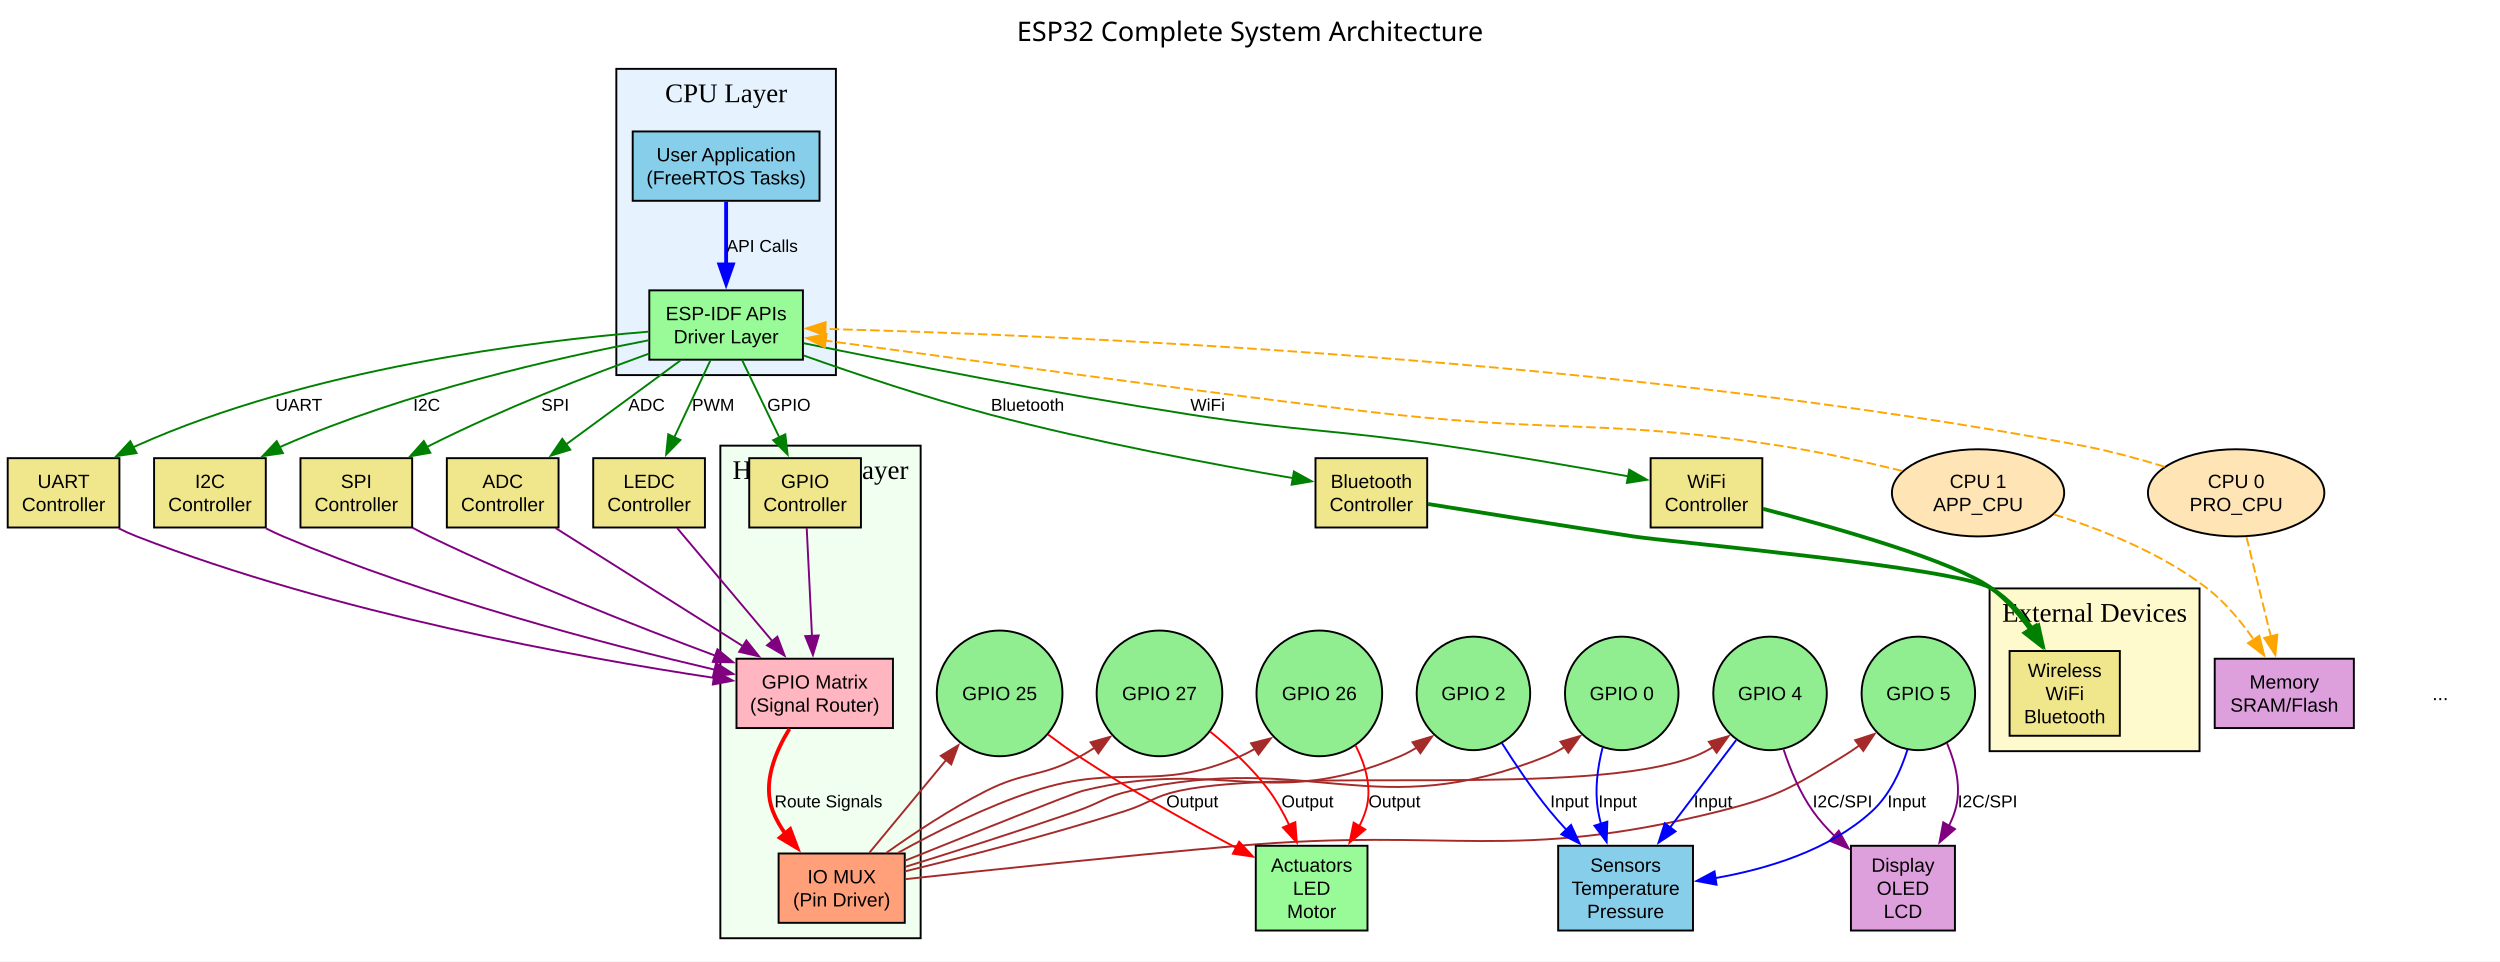
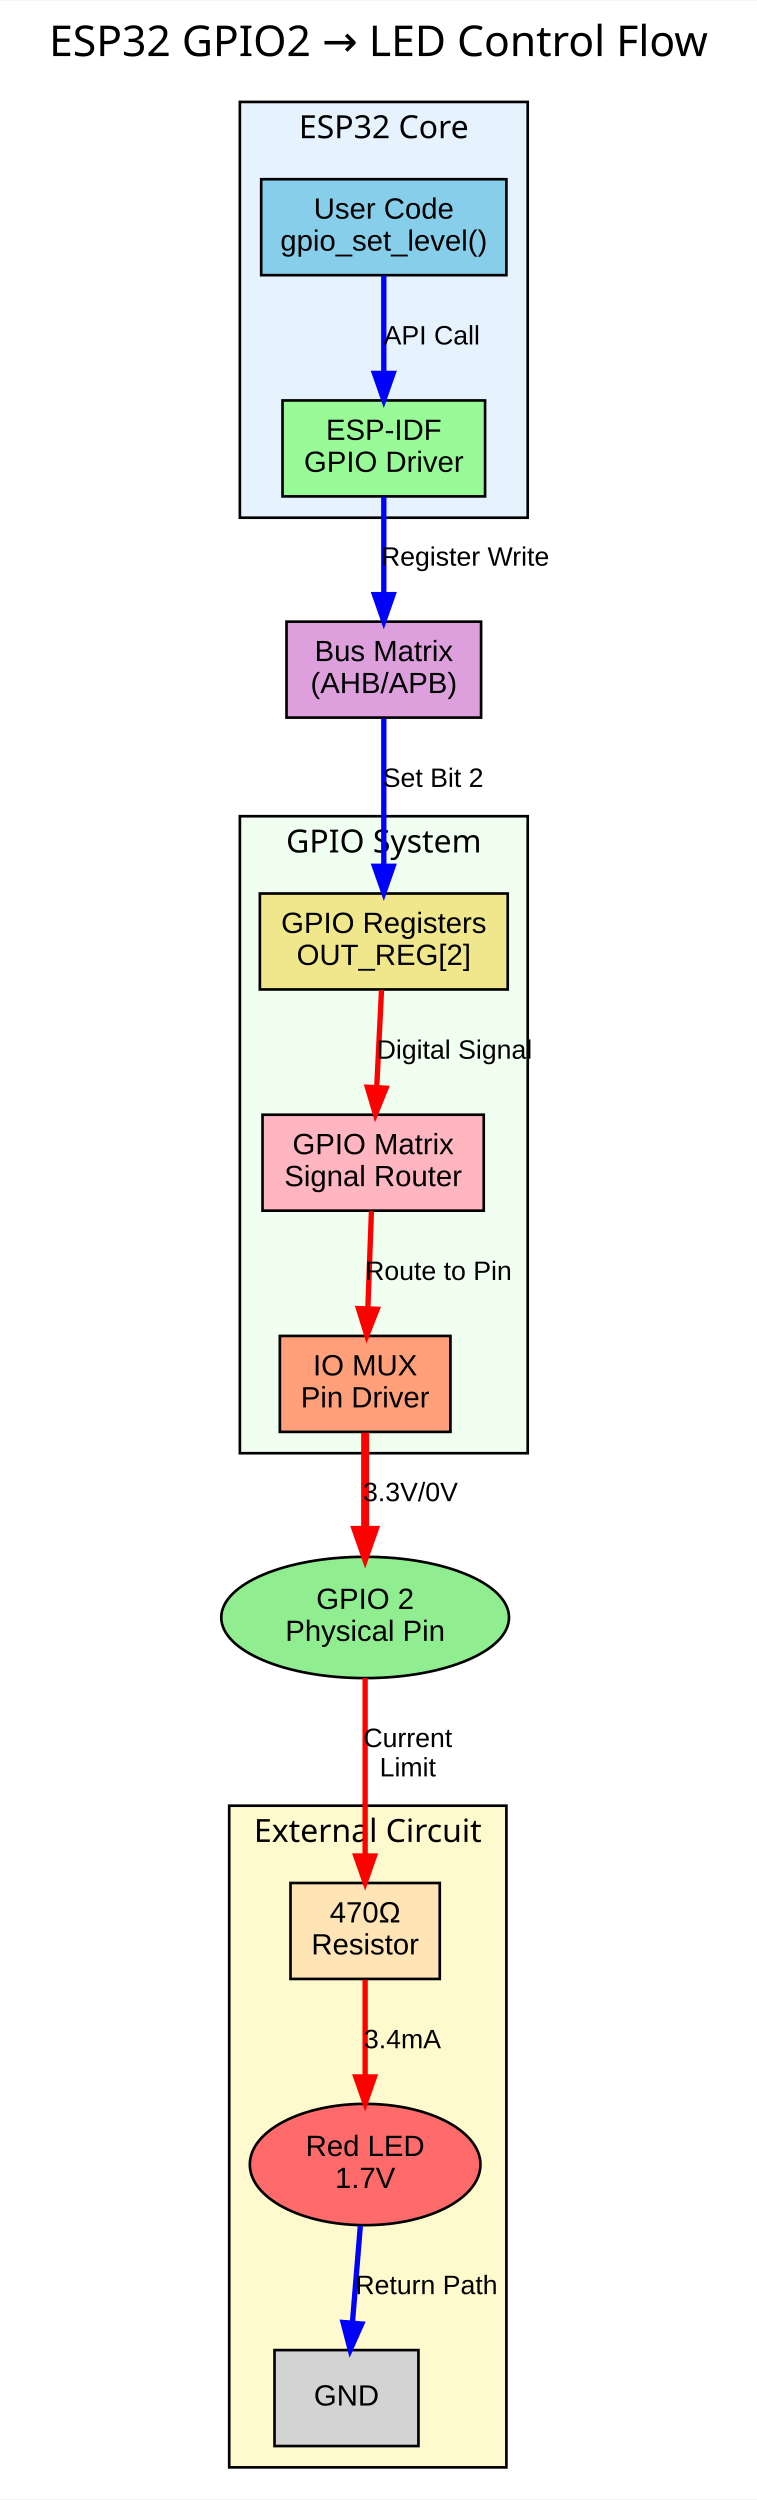
- <svg xmlns="http://www.w3.org/2000/svg" width="1298pt" height="499pt" viewBox="0.00 0.00 1298.00 499.00">
-   <g id="graph0" class="graph" transform="scale(1 1) rotate(0) translate(4 495.13)">
-     <polygon fill="white" stroke="none" points="-4,4 -4,-495.13 1294,-495.13 1294,4 -4,4" />
-     <text xml:space="preserve" text-anchor="middle" x="645" y="-473.83" font-family="Arial Bold" font-size="14.00">ESP32 Complete System Architecture</text>
+ <svg xmlns="http://www.w3.org/2000/svg" width="284pt" height="938pt" viewBox="0.00 0.00 284.00 937.51">
+   <g id="graph0" class="graph" transform="scale(1 1) rotate(0) translate(4 933.51)">
+     <polygon fill="white" stroke="none" points="-4,4 -4,-933.51 280,-933.51 280,4 -4,4" />
+     <text text-anchor="middle" x="138" y="-912.71" font-family="Arial Bold" font-size="16.00">ESP32 GPIO2 → LED Control Flow</text>
    <g id="clust1" class="cluster">
-       <polygon fill="#e6f3ff" stroke="black" points="316,-300.38 316,-459.38 430,-459.38 430,-300.38 316,-300.38" />
-       <text xml:space="preserve" text-anchor="middle" x="373" y="-442.08" font-family="Times New Roman,serif" font-size="14.00">CPU Layer</text>
+       <polygon fill="#e6f3ff" stroke="black" points="86,-739.51 86,-895.51 194,-895.51 194,-739.51 86,-739.51" />
+       <text text-anchor="middle" x="140" y="-881.91" font-family="Arial Bold" font-size="12.00">ESP32 Core</text>
    </g>
    <g id="clust2" class="cluster">
-       <polygon fill="#f0fff0" stroke="black" points="370,-8 370,-263.75 474,-263.75 474,-8 370,-8" />
-       <text xml:space="preserve" text-anchor="middle" x="422" y="-246.45" font-family="Times New Roman,serif" font-size="14.00">Hardware Layer</text>
+       <polygon fill="#f0fff0" stroke="black" points="86,-388.51 86,-627.51 194,-627.51 194,-388.51 86,-388.51" />
+       <text text-anchor="middle" x="140" y="-613.91" font-family="Arial Bold" font-size="12.00">GPIO System</text>
    </g>
-     <g id="clust4" class="cluster">
-       <polygon fill="#fffacd" stroke="black" points="1029,-105.12 1029,-189.62 1138,-189.62 1138,-105.12 1029,-105.12" />
-       <text xml:space="preserve" text-anchor="middle" x="1083.5" y="-172.32" font-family="Times New Roman,serif" font-size="14.00">External Devices</text>
+     <g id="clust3" class="cluster">
+       <polygon fill="#fffacd" stroke="black" points="82,-8 82,-256.255 186,-256.255 186,-8 82,-8" />
+       <text text-anchor="middle" x="134" y="-242.655" font-family="Arial Bold" font-size="12.00">External Circuit</text>
    </g>
    <g id="node1" class="node">
-       <polygon fill="#87ceeb" stroke="black" points="421.5,-426.88 324.5,-426.88 324.5,-390.88 421.5,-390.88 421.5,-426.88" />
-       <text xml:space="preserve" text-anchor="middle" x="373" y="-411.38" font-family="Arial" font-size="10.00">User Application</text>
-       <text xml:space="preserve" text-anchor="middle" x="373" y="-399.38" font-family="Arial" font-size="10.00">(FreeRTOS Tasks)</text>
+       <polygon fill="#87ceeb" stroke="black" points="186,-866.51 94,-866.51 94,-830.51 186,-830.51 186,-866.51" />
+       <text text-anchor="middle" x="140" y="-851.71" font-family="Arial" font-size="11.00">User Code</text>
+       <text text-anchor="middle" x="140" y="-839.71" font-family="Arial" font-size="11.00">gpio_set_level()</text>
    </g>
    <g id="node2" class="node">
-       <polygon fill="#98fb98" stroke="black" points="412.88,-344.38 333.12,-344.38 333.12,-308.38 412.88,-308.38 412.88,-344.38" />
-       <text xml:space="preserve" text-anchor="middle" x="373" y="-328.88" font-family="Arial" font-size="10.00">ESP-IDF APIs</text>
-       <text xml:space="preserve" text-anchor="middle" x="373" y="-316.88" font-family="Arial" font-size="10.00">Driver Layer</text>
+       <polygon fill="#98fb98" stroke="black" points="178,-783.51 102,-783.51 102,-747.51 178,-747.51 178,-783.51" />
+       <text text-anchor="middle" x="140" y="-768.71" font-family="Arial" font-size="11.00">ESP-IDF</text>
+       <text text-anchor="middle" x="140" y="-756.71" font-family="Arial" font-size="11.00">GPIO Driver</text>
    </g>
    <g id="edge1" class="edge">
-       <path fill="none" stroke="blue" stroke-width="2" d="M373,-390.41C373,-380.81 373,-368.63 373,-357.55" />
-       <polygon fill="blue" stroke="blue" stroke-width="2" points="376.5,-357.84 373,-347.84 369.5,-357.84 376.5,-357.84" />
-       <text xml:space="preserve" text-anchor="middle" x="391.75" y="-364.33" font-family="Arial" font-size="9.00">API Calls</text>
+       <path fill="none" stroke="blue" stroke-width="2" d="M140,-830.332C140,-819.7 140,-805.816 140,-793.713" />
+       <polygon fill="blue" stroke="blue" stroke-width="2" points="143.5,-793.663 140,-783.663 136.5,-793.663 143.5,-793.663" />
+       <text text-anchor="middle" x="158" y="-804.51" font-family="Arial" font-size="10.00">API Call</text>
+     </g>
+     <g id="node3" class="node">
+       <polygon fill="#dda0dd" stroke="black" points="176.5,-700.51 103.5,-700.51 103.5,-664.51 176.5,-664.51 176.5,-700.51" />
+       <text text-anchor="middle" x="140" y="-685.71" font-family="Arial" font-size="11.00">Bus Matrix</text>
+       <text text-anchor="middle" x="140" y="-673.71" font-family="Arial" font-size="11.00">(AHB/APB)</text>
+     </g>
+     <g id="edge2" class="edge">
+       <path fill="none" stroke="blue" stroke-width="2" d="M140,-747.332C140,-736.7 140,-722.816 140,-710.713" />
+       <polygon fill="blue" stroke="blue" stroke-width="2" points="143.5,-710.663 140,-700.663 136.5,-710.663 143.5,-710.663" />
+       <text text-anchor="middle" x="170.5" y="-721.51" font-family="Arial" font-size="10.00">Register Write</text>
+     </g>
+     <g id="node4" class="node">
+       <polygon fill="#f0e68c" stroke="black" points="186.5,-598.51 93.5,-598.51 93.5,-562.51 186.5,-562.51 186.5,-598.51" />
+       <text text-anchor="middle" x="140" y="-583.71" font-family="Arial" font-size="11.00">GPIO Registers</text>
+       <text text-anchor="middle" x="140" y="-571.71" font-family="Arial" font-size="11.00">OUT_REG[2]</text>
+     </g>
+     <g id="edge3" class="edge">
+       <path fill="none" stroke="blue" stroke-width="2" d="M140,-664.091C140,-648.891 140,-626.577 140,-608.974" />
+       <polygon fill="blue" stroke="blue" stroke-width="2" points="143.5,-608.729 140,-598.729 136.5,-608.729 143.5,-608.729" />
+       <text text-anchor="middle" x="158.5" y="-638.51" font-family="Arial" font-size="10.00">Set Bit 2</text>
+     </g>
+     <g id="node5" class="node">
+       <polygon fill="#ffb6c1" stroke="black" points="177.5,-515.51 94.5,-515.51 94.5,-479.51 177.5,-479.51 177.5,-515.51" />
+       <text text-anchor="middle" x="136" y="-500.71" font-family="Arial" font-size="11.00">GPIO Matrix</text>
+       <text text-anchor="middle" x="136" y="-488.71" font-family="Arial" font-size="11.00">Signal Router</text>
+     </g>
+     <g id="edge4" class="edge">
+       <path fill="none" stroke="red" stroke-width="2" d="M139.152,-562.332C138.627,-551.7 137.941,-537.816 137.343,-525.713" />
+       <polygon fill="red" stroke="red" stroke-width="2" points="140.836,-525.478 136.847,-515.663 133.845,-525.823 140.836,-525.478" />
+       <text text-anchor="middle" x="166.5" y="-536.51" font-family="Arial" font-size="10.00">Digital Signal</text>
    </g>
    <g id="node6" class="node">
-       <polygon fill="#f0e68c" stroke="black" points="443,-257.25 385,-257.25 385,-221.25 443,-221.25 443,-257.25" />
-       <text xml:space="preserve" text-anchor="middle" x="414" y="-241.75" font-family="Arial" font-size="10.00">GPIO</text>
-       <text xml:space="preserve" text-anchor="middle" x="414" y="-229.75" font-family="Arial" font-size="10.00">Controller</text>
+       <polygon fill="#ffa07a" stroke="black" points="165,-432.51 101,-432.51 101,-396.51 165,-396.51 165,-432.51" />
+       <text text-anchor="middle" x="133" y="-417.71" font-family="Arial" font-size="11.00">IO MUX</text>
+       <text text-anchor="middle" x="133" y="-405.71" font-family="Arial" font-size="11.00">Pin Driver</text>
    </g>
-     <g id="edge2" class="edge">
-       <path fill="none" stroke="green" d="M381.3,-308.15C386.87,-296.57 394.34,-281.06 400.74,-267.79" />
-       <polygon fill="green" stroke="green" points="403.73,-269.64 404.92,-259.11 397.43,-266.6 403.73,-269.64" />
-       <text xml:space="preserve" text-anchor="middle" x="405.6" y="-281.83" font-family="Arial" font-size="9.00">GPIO</text>
+     <g id="edge5" class="edge">
+       <path fill="none" stroke="red" stroke-width="2" d="M135.364,-479.332C134.97,-468.7 134.456,-454.816 134.008,-442.713" />
+       <polygon fill="red" stroke="red" stroke-width="2" points="137.503,-442.526 133.635,-432.663 130.508,-442.786 137.503,-442.526" />
+       <text text-anchor="middle" x="160.5" y="-453.51" font-family="Arial" font-size="10.00">Route to Pin</text>
    </g>
    <g id="node7" class="node">
-       <polygon fill="#f0e68c" stroke="black" points="58,-257.25 0,-257.25 0,-221.25 58,-221.25 58,-257.25" />
-       <text xml:space="preserve" text-anchor="middle" x="29" y="-241.75" font-family="Arial" font-size="10.00">UART</text>
-       <text xml:space="preserve" text-anchor="middle" x="29" y="-229.75" font-family="Arial" font-size="10.00">Controller</text>
+       <ellipse fill="#90ee90" stroke="black" cx="133" cy="-326.882" rx="53.981" ry="22.756" />
+       <text text-anchor="middle" x="133" y="-330.082" font-family="Arial" font-size="11.00">GPIO 2</text>
+       <text text-anchor="middle" x="133" y="-318.082" font-family="Arial" font-size="11.00">Physical Pin</text>
    </g>
-     <g id="edge3" class="edge">
-       <path fill="none" stroke="green" d="M332.65,-322.92C272.43,-318.03 156.53,-303.81 67,-263.75 66.38,-263.47 65.76,-263.19 65.14,-262.89" />
-       <polygon fill="green" stroke="green" points="66.9,-259.87 56.42,-258.32 63.65,-266.07 66.9,-259.87" />
-       <text xml:space="preserve" text-anchor="middle" x="151.15" y="-281.83" font-family="Arial" font-size="9.00">UART</text>
+     <g id="edge6" class="edge">
+       <path fill="none" stroke="red" stroke-width="3" d="M133,-396.182C133,-385.825 133,-372.341 133,-360.092" />
+       <polygon fill="red" stroke="red" stroke-width="3" points="136.5,-359.756 133,-349.756 129.5,-359.756 136.5,-359.756" />
+       <text text-anchor="middle" x="150" y="-370.51" font-family="Arial" font-size="10.00">3.3V/0V</text>
    </g>
    <g id="node8" class="node">
-       <polygon fill="#f0e68c" stroke="black" points="134,-257.25 76,-257.25 76,-221.25 134,-221.25 134,-257.25" />
-       <text xml:space="preserve" text-anchor="middle" x="105" y="-241.75" font-family="Arial" font-size="10.00">I2C</text>
-       <text xml:space="preserve" text-anchor="middle" x="105" y="-229.75" font-family="Arial" font-size="10.00">Controller</text>
+       <polygon fill="#ffe4b5" stroke="black" points="161,-227.255 105,-227.255 105,-191.255 161,-191.255 161,-227.255" />
+       <text text-anchor="middle" x="133" y="-212.455" font-family="Arial" font-size="11.00">470Ω</text>
+       <text text-anchor="middle" x="133" y="-200.455" font-family="Arial" font-size="11.00">Resistor</text>
    </g>
-     <g id="edge4" class="edge">
-       <path fill="none" stroke="green" d="M332.69,-318.44C285.77,-309.49 206.59,-291.68 143,-263.75 142.38,-263.48 141.76,-263.2 141.13,-262.91" />
-       <polygon fill="green" stroke="green" points="142.89,-259.87 132.4,-258.37 139.66,-266.09 142.89,-259.87" />
-       <text xml:space="preserve" text-anchor="middle" x="217.53" y="-281.83" font-family="Arial" font-size="9.00">I2C</text>
+     <g id="edge7" class="edge">
+       <path fill="none" stroke="red" stroke-width="2" d="M133,-304.134C133,-285.28 133,-257.906 133,-237.577" />
+       <polygon fill="red" stroke="red" stroke-width="2" points="136.5,-237.39 133,-227.39 129.5,-237.39 136.5,-237.39" />
+       <text text-anchor="middle" x="149" y="-278.255" font-family="Arial" font-size="10.00">Current</text>
+       <text text-anchor="middle" x="149" y="-267.255" font-family="Arial" font-size="10.00">Limit</text>
    </g>
    <g id="node9" class="node">
-       <polygon fill="#f0e68c" stroke="black" points="210,-257.25 152,-257.25 152,-221.25 210,-221.25 210,-257.25" />
-       <text xml:space="preserve" text-anchor="middle" x="181" y="-241.75" font-family="Arial" font-size="10.00">SPI</text>
-       <text xml:space="preserve" text-anchor="middle" x="181" y="-229.75" font-family="Arial" font-size="10.00">Controller</text>
+       <ellipse fill="#ff6b6b" stroke="black" cx="133" cy="-121.627" rx="43.267" ry="22.756" />
+       <text text-anchor="middle" x="133" y="-124.827" font-family="Arial" font-size="11.00">Red LED</text>
+       <text text-anchor="middle" x="133" y="-112.827" font-family="Arial" font-size="11.00">1.7V</text>
    </g>
-     <g id="edge5" class="edge">
-       <path fill="none" stroke="green" d="M332.93,-311.51C301.35,-300.07 256.54,-282.69 219,-263.75 218.53,-263.51 218.06,-263.27 217.59,-263.03" />
-       <polygon fill="green" stroke="green" points="219.42,-260.04 208.98,-258.26 216.03,-266.17 219.42,-260.04" />
-       <text xml:space="preserve" text-anchor="middle" x="284.25" y="-281.83" font-family="Arial" font-size="9.00">SPI</text>
+     <g id="edge8" class="edge">
+       <path fill="none" stroke="red" stroke-width="2" d="M133,-190.927C133,-180.571 133,-167.086 133,-154.838" />
+       <polygon fill="red" stroke="red" stroke-width="2" points="136.5,-154.501 133,-144.501 129.5,-154.502 136.5,-154.501" />
+       <text text-anchor="middle" x="147" y="-165.255" font-family="Arial" font-size="10.00">3.4mA</text>
    </g>
    <g id="node10" class="node">
-       <polygon fill="#f0e68c" stroke="black" points="286,-257.25 228,-257.25 228,-221.25 286,-221.25 286,-257.25" />
-       <text xml:space="preserve" text-anchor="middle" x="257" y="-241.75" font-family="Arial" font-size="10.00">ADC</text>
-       <text xml:space="preserve" text-anchor="middle" x="257" y="-229.75" font-family="Arial" font-size="10.00">Controller</text>
-     </g>
-     <g id="edge6" class="edge">
-       <path fill="none" stroke="green" d="M349.25,-307.95C332.12,-295.38 308.79,-278.26 289.88,-264.38" />
-       <polygon fill="green" stroke="green" points="292.08,-261.65 281.94,-258.55 287.93,-267.29 292.08,-261.65" />
-       <text xml:space="preserve" text-anchor="middle" x="331.7" y="-281.83" font-family="Arial" font-size="9.00">ADC</text>
-     </g>
-     <g id="node11" class="node">
-       <polygon fill="#f0e68c" stroke="black" points="362,-257.25 304,-257.25 304,-221.25 362,-221.25 362,-257.25" />
-       <text xml:space="preserve" text-anchor="middle" x="333" y="-241.75" font-family="Arial" font-size="10.00">LEDC</text>
-       <text xml:space="preserve" text-anchor="middle" x="333" y="-229.75" font-family="Arial" font-size="10.00">Controller</text>
-     </g>
-     <g id="edge7" class="edge">
-       <path fill="none" stroke="green" d="M364.91,-308.15C359.47,-296.57 352.18,-281.06 345.94,-267.79" />
-       <polygon fill="green" stroke="green" points="349.28,-266.68 341.86,-259.11 342.95,-269.65 349.28,-266.68" />
-       <text xml:space="preserve" text-anchor="middle" x="366.27" y="-281.83" font-family="Arial" font-size="9.00">PWM</text>
-     </g>
-     <g id="node12" class="node">
-       <polygon fill="#f0e68c" stroke="black" points="911,-257.25 853,-257.25 853,-221.25 911,-221.25 911,-257.25" />
-       <text xml:space="preserve" text-anchor="middle" x="882" y="-241.75" font-family="Arial" font-size="10.00">WiFi</text>
-       <text xml:space="preserve" text-anchor="middle" x="882" y="-229.75" font-family="Arial" font-size="10.00">Controller</text>
-     </g>
-     <g id="edge8" class="edge">
-       <path fill="none" stroke="green" d="M413.37,-316.92C461.13,-307.12 543.1,-290.89 614,-279.88 672.4,-270.81 687.53,-272.37 746,-263.75 778.25,-259 814.64,-252.66 841.66,-247.76" />
-       <polygon fill="green" stroke="green" points="841.92,-251.27 851.13,-246.03 840.66,-244.38 841.92,-251.27" />
-       <text xml:space="preserve" text-anchor="middle" x="623" y="-281.83" font-family="Arial" font-size="9.00">WiFi</text>
-     </g>
-     <g id="node13" class="node">
-       <polygon fill="#f0e68c" stroke="black" points="737,-257.25 679,-257.25 679,-221.25 737,-221.25 737,-257.25" />
-       <text xml:space="preserve" text-anchor="middle" x="708" y="-241.75" font-family="Arial" font-size="10.00">Bluetooth</text>
-       <text xml:space="preserve" text-anchor="middle" x="708" y="-229.75" font-family="Arial" font-size="10.00">Controller</text>
+       <polygon fill="#d3d3d3" stroke="black" points="153,-52 99,-52 99,-16 153,-16 153,-52" />
+       <text text-anchor="middle" x="126" y="-31.2" font-family="Arial" font-size="11.00">GND</text>
    </g>
    <g id="edge9" class="edge">
-       <path fill="none" stroke="green" d="M413.37,-310.51C440.45,-300.91 477.05,-288.61 510,-279.88 563.82,-265.61 627.07,-253.8 667.33,-246.88" />
-       <polygon fill="green" stroke="green" points="667.79,-250.35 677.06,-245.23 666.62,-243.45 667.79,-250.35" />
-       <text xml:space="preserve" text-anchor="middle" x="529.5" y="-281.83" font-family="Arial" font-size="9.00">Bluetooth</text>
-     </g>
-     <g id="node3" class="node">
-       <ellipse fill="#ffe4b5" stroke="black" cx="1157" cy="-239.25" rx="45.79" ry="22.63" />
-       <text xml:space="preserve" text-anchor="middle" x="1157" y="-241.75" font-family="Arial" font-size="10.00">CPU 0</text>
-       <text xml:space="preserve" text-anchor="middle" x="1157" y="-229.75" font-family="Arial" font-size="10.00">PRO_CPU</text>
-     </g>
-     <g id="edge10" class="edge">
-       <path fill="none" stroke="orange" stroke-dasharray="5,2" d="M1119.93,-252.8C1106.54,-256.89 1091.22,-261.07 1077,-263.75 835.72,-309.28 541.45,-321.29 424.49,-324.36" />
-       <polygon fill="orange" stroke="orange" points="424.5,-320.86 414.59,-324.61 424.67,-327.85 424.5,-320.86" />
-     </g>
-     <g id="node5" class="node">
-       <polygon fill="#dda0dd" stroke="black" points="1218.12,-153.12 1145.88,-153.12 1145.88,-117.12 1218.12,-117.12 1218.12,-153.12" />
-       <text xml:space="preserve" text-anchor="middle" x="1182" y="-137.62" font-family="Arial" font-size="10.00">Memory</text>
-       <text xml:space="preserve" text-anchor="middle" x="1182" y="-125.62" font-family="Arial" font-size="10.00">SRAM/Flash</text>
-     </g>
-     <g id="edge12" class="edge">
-       <path fill="none" stroke="orange" stroke-dasharray="5,2" d="M1162.36,-216.34C1166.06,-201.25 1171,-181.05 1175.01,-164.69" />
-       <polygon fill="orange" stroke="orange" points="1178.39,-165.61 1177.36,-155.06 1171.59,-163.94 1178.39,-165.61" />
-     </g>
-     <g id="node4" class="node">
-       <ellipse fill="#ffe4b5" stroke="black" cx="1023" cy="-239.25" rx="44.72" ry="22.63" />
-       <text xml:space="preserve" text-anchor="middle" x="1023" y="-241.75" font-family="Arial" font-size="10.00">CPU 1</text>
-       <text xml:space="preserve" text-anchor="middle" x="1023" y="-229.75" font-family="Arial" font-size="10.00">APP_CPU</text>
-     </g>
-     <g id="edge11" class="edge">
-       <path fill="none" stroke="orange" stroke-dasharray="5,2" d="M983.64,-250.63C964.55,-255.3 941.21,-260.49 920,-263.75 831.86,-277.29 808.68,-270.49 720,-279.88 663.94,-285.81 506.82,-307.05 424.61,-318.29" />
-       <polygon fill="orange" stroke="orange" points="424.22,-314.81 414.78,-319.63 425.17,-321.74 424.22,-314.81" />
-     </g>
-     <g id="edge13" class="edge">
-       <path fill="none" stroke="orange" stroke-dasharray="5,2" d="M1062.48,-228.02C1087.08,-220.29 1118.43,-207.85 1142,-189.62 1151.4,-182.36 1159.68,-172.34 1166.23,-162.94" />
-       <polygon fill="orange" stroke="orange" points="1169.03,-165.05 1171.58,-154.77 1163.17,-161.22 1169.03,-165.05" />
-     </g>
-     <g id="node14" class="node">
-       <polygon fill="#ffb6c1" stroke="black" points="459.62,-153.12 378.38,-153.12 378.38,-117.12 459.62,-117.12 459.62,-153.12" />
-       <text xml:space="preserve" text-anchor="middle" x="419" y="-137.62" font-family="Arial" font-size="10.00">GPIO Matrix</text>
-       <text xml:space="preserve" text-anchor="middle" x="419" y="-125.62" font-family="Arial" font-size="10.00">(Signal Router)</text>
-     </g>
-     <g id="edge14" class="edge">
-       <path fill="none" stroke="purple" d="M414.85,-220.93C415.6,-205.59 416.71,-182.92 417.59,-164.87" />
-       <polygon fill="purple" stroke="purple" points="421.08,-165.2 418.07,-155.04 414.09,-164.86 421.08,-165.2" />
-     </g>
-     <g id="edge15" class="edge">
-       <path fill="none" stroke="purple" d="M57.61,-220.81C60.72,-219.27 63.89,-217.83 67,-216.62 169.52,-176.73 296.88,-153.7 366.86,-143.16" />
-       <polygon fill="purple" stroke="purple" points="367.12,-146.66 376.51,-141.74 366.1,-139.74 367.12,-146.66" />
-     </g>
-     <g id="edge16" class="edge">
-       <path fill="none" stroke="purple" d="M134.11,-220.78C137.07,-219.28 140.06,-217.87 143,-216.62 218.46,-184.66 310.66,-160.59 367.08,-147.43" />
-       <polygon fill="purple" stroke="purple" points="367.78,-150.86 376.74,-145.2 366.21,-144.03 367.78,-150.86" />
-     </g>
-     <g id="edge17" class="edge">
-       <path fill="none" stroke="purple" d="M210.25,-221.09C213.18,-219.52 216.13,-218.01 219,-216.62 268.24,-192.83 326.42,-169.98 367.3,-154.74" />
-       <polygon fill="purple" stroke="purple" points="368.5,-158.02 376.66,-151.27 366.07,-151.46 368.5,-158.02" />
-     </g>
-     <g id="edge18" class="edge">
-       <path fill="none" stroke="purple" d="M284.48,-220.93C311.25,-204.05 352.12,-178.28 381.79,-159.58" />
-       <polygon fill="purple" stroke="purple" points="383.51,-162.63 390.1,-154.34 379.78,-156.71 383.51,-162.63" />
-     </g>
-     <g id="edge19" class="edge">
-       <path fill="none" stroke="purple" d="M347.59,-220.93C361.12,-204.86 381.44,-180.73 396.95,-162.31" />
-       <polygon fill="purple" stroke="purple" points="399.6,-164.59 403.36,-154.69 394.25,-160.08 399.6,-164.59" />
-     </g>
-     <g id="node27" class="node">
-       <polygon fill="#f0e68c" stroke="black" points="1096.62,-157.12 1039.38,-157.12 1039.38,-113.12 1096.62,-113.12 1096.62,-157.12" />
-       <text xml:space="preserve" text-anchor="middle" x="1068" y="-143.62" font-family="Arial" font-size="10.00">Wireless</text>
-       <text xml:space="preserve" text-anchor="middle" x="1068" y="-131.62" font-family="Arial" font-size="10.00">WiFi</text>
-       <text xml:space="preserve" text-anchor="middle" x="1068" y="-119.62" font-family="Arial" font-size="10.00">Bluetooth</text>
-     </g>
-     <g id="edge37" class="edge">
-       <path fill="none" stroke="green" stroke-width="2" d="M911.35,-230.94C948.79,-221.23 1010.95,-203.67 1030,-189.62 1038.17,-183.6 1045.26,-175.28 1051.03,-167" />
-       <polygon fill="green" stroke="green" stroke-width="2" points="1053.08,-170.29 1055.54,-159.99 1047.19,-166.5 1053.08,-170.29" />
-     </g>
-     <g id="edge38" class="edge">
-       <path fill="none" stroke="green" stroke-width="2" d="M737.43,-233.45C764.96,-228.99 807.25,-222.21 844,-216.62 864.65,-213.48 1012.18,-200.51 1030,-189.62 1038.97,-184.14 1046.41,-175.66 1052.26,-167.05" />
-       <polygon fill="green" stroke="green" stroke-width="2" points="1054.33,-170.36 1056.59,-160.01 1048.37,-166.69 1054.33,-170.36" />
-     </g>
-     <g id="node15" class="node">
-       <polygon fill="#ffa07a" stroke="black" points="465.75,-52 400.25,-52 400.25,-16 465.75,-16 465.75,-52" />
-       <text xml:space="preserve" text-anchor="middle" x="433" y="-36.5" font-family="Arial" font-size="10.00">IO MUX</text>
-       <text xml:space="preserve" text-anchor="middle" x="433" y="-24.5" font-family="Arial" font-size="10.00">(Pin Driver)</text>
-     </g>
-     <g id="edge20" class="edge">
-       <path fill="none" stroke="red" stroke-width="2" d="M405.86,-116.68C398.45,-104.63 391.7,-88.28 397.25,-74 398.86,-69.85 401.15,-65.87 403.79,-62.16" />
-       <polygon fill="red" stroke="red" stroke-width="2" points="406.26,-64.66 409.99,-54.74 400.89,-60.17 406.26,-64.66" />
-       <text xml:space="preserve" text-anchor="middle" x="426.12" y="-75.95" font-family="Arial" font-size="9.00">Route Signals</text>
-     </g>
-     <g id="node16" class="node">
-       <ellipse fill="#90ee90" stroke="black" cx="838" cy="-135.12" rx="29.47" ry="29.47" />
-       <text xml:space="preserve" text-anchor="middle" x="838" y="-131.62" font-family="Arial" font-size="10.00">GPIO 0</text>
-     </g>
-     <g id="edge21" class="edge">
-       <path fill="none" stroke="brown" d="M466.03,-45.07C490.65,-52.7 525.07,-63.61 555,-74 567.56,-78.36 570.03,-81.59 583,-84.5 676.99,-105.61 709.62,-66.57 799,-102.5 802.21,-103.79 805.37,-105.44 808.4,-107.31" />
-       <polygon fill="brown" stroke="brown" points="806.21,-110.05 816.4,-112.98 810.26,-104.34 806.21,-110.05" />
-     </g>
-     <g id="node17" class="node">
-       <ellipse fill="#90ee90" stroke="black" cx="761" cy="-135.12" rx="29.47" ry="29.47" />
-       <text xml:space="preserve" text-anchor="middle" x="761" y="-131.62" font-family="Arial" font-size="10.00">GPIO 2</text>
-     </g>
-     <g id="edge22" class="edge">
-       <path fill="none" stroke="brown" d="M466.1,-48.36C501.52,-62.62 553.27,-83.33 558,-84.5 629.6,-102.24 655.09,-73.68 723,-102.5 725.96,-103.76 728.87,-105.32 731.68,-107.08" />
-       <polygon fill="brown" stroke="brown" points="729.39,-109.75 739.55,-112.75 733.48,-104.07 729.39,-109.75" />
-     </g>
-     <g id="node18" class="node">
-       <ellipse fill="#90ee90" stroke="black" cx="915" cy="-135.12" rx="29.47" ry="29.47" />
-       <text xml:space="preserve" text-anchor="middle" x="915" y="-131.62" font-family="Arial" font-size="10.00">GPIO 4</text>
-     </g>
-     <g id="edge23" class="edge">
-       <path fill="none" stroke="brown" d="M465.97,-42.75C495.94,-50.03 541.26,-61.63 580,-74 592.66,-78.04 595.01,-81.69 608,-84.5 666.34,-97.11 820.44,-80.68 876,-102.5 879.22,-103.77 882.38,-105.4 885.43,-107.26" />
-       <polygon fill="brown" stroke="brown" points="883.24,-110 893.43,-112.9 887.27,-104.28 883.24,-110" />
-     </g>
-     <g id="node19" class="node">
-       <ellipse fill="#90ee90" stroke="black" cx="992" cy="-135.12" rx="29.47" ry="29.47" />
-       <text xml:space="preserve" text-anchor="middle" x="992" y="-131.62" font-family="Arial" font-size="10.00">GPIO 5</text>
-     </g>
-     <g id="edge24" class="edge">
-       <path fill="none" stroke="brown" d="M466.15,-38.69C506.83,-43.14 577.94,-50.69 639,-56 749.98,-65.65 780.94,-46.93 889,-74 919.2,-81.57 926.46,-86.22 953,-102.5 955.79,-104.21 958.59,-106.1 961.36,-108.07" />
-       <polygon fill="brown" stroke="brown" points="959.19,-110.82 969.27,-114.09 963.43,-105.25 959.19,-110.82" />
-     </g>
-     <g id="node21" class="node">
-       <ellipse fill="#90ee90" stroke="black" cx="515" cy="-135.12" rx="32.62" ry="32.62" />
-       <text xml:space="preserve" text-anchor="middle" x="515" y="-131.62" font-family="Arial" font-size="10.00">GPIO 25</text>
-     </g>
-     <g id="edge25" class="edge">
-       <path fill="none" stroke="brown" d="M447.3,-52.29C458.32,-65.61 473.89,-84.43 487.32,-100.66" />
-       <polygon fill="brown" stroke="brown" points="484.48,-102.73 493.55,-108.2 489.88,-98.26 484.48,-102.73" />
-     </g>
-     <g id="node22" class="node">
-       <ellipse fill="#90ee90" stroke="black" cx="681" cy="-135.12" rx="32.62" ry="32.62" />
-       <text xml:space="preserve" text-anchor="middle" x="681" y="-131.62" font-family="Arial" font-size="10.00">GPIO 26</text>
-     </g>
-     <g id="edge26" class="edge">
-       <path fill="none" stroke="brown" d="M462.23,-52.32C481.67,-63.12 508.12,-76.44 533,-84.5 578.88,-99.36 595.81,-83.2 640,-102.5 642.59,-103.63 645.17,-104.97 647.7,-106.43" />
-       <polygon fill="brown" stroke="brown" points="645.55,-109.21 655.83,-111.78 649.4,-103.36 645.55,-109.21" />
-     </g>
-     <g id="node23" class="node">
-       <ellipse fill="#90ee90" stroke="black" cx="598" cy="-135.12" rx="32.62" ry="32.62" />
-       <text xml:space="preserve" text-anchor="middle" x="598" y="-131.62" font-family="Arial" font-size="10.00">GPIO 27</text>
-     </g>
-     <g id="edge27" class="edge">
-       <path fill="none" stroke="brown" d="M456.13,-52.29C470.55,-62.54 489.76,-75.29 508,-84.5 528.71,-94.96 536.69,-91.29 557,-102.5 559.48,-103.87 561.97,-105.38 564.43,-106.98" />
-       <polygon fill="brown" stroke="brown" points="562.24,-109.72 572.45,-112.58 566.25,-103.98 562.24,-109.72" />
-     </g>
-     <g id="node24" class="node">
-       <polygon fill="#87ceeb" stroke="black" points="875,-56 805,-56 805,-12 875,-12 875,-56" />
-       <text xml:space="preserve" text-anchor="middle" x="840" y="-42.5" font-family="Arial" font-size="10.00">Sensors</text>
-       <text xml:space="preserve" text-anchor="middle" x="840" y="-30.5" font-family="Arial" font-size="10.00">Temperature</text>
-       <text xml:space="preserve" text-anchor="middle" x="840" y="-18.5" font-family="Arial" font-size="10.00">Pressure</text>
-     </g>
-     <g id="edge28" class="edge">
-       <path fill="none" stroke="blue" d="M828.05,-106.94C825.45,-96.65 823.84,-84.8 825.75,-74 826.14,-71.82 826.64,-69.6 827.21,-67.38" />
-       <polygon fill="blue" stroke="blue" points="830.52,-68.53 830.17,-57.94 823.84,-66.43 830.52,-68.53" />
-       <text xml:space="preserve" text-anchor="middle" x="835.88" y="-75.95" font-family="Arial" font-size="9.00">Input</text>
-     </g>
-     <g id="edge29" class="edge">
-       <path fill="none" stroke="blue" d="M775.78,-109.33C782.84,-98.16 791.71,-85.03 800.75,-74 803.4,-70.76 806.29,-67.5 809.25,-64.31" />
-       <polygon fill="blue" stroke="blue" points="811.69,-66.83 816.12,-57.2 806.65,-61.96 811.69,-66.83" />
-       <text xml:space="preserve" text-anchor="middle" x="810.88" y="-75.95" font-family="Arial" font-size="9.00">Input</text>
-     </g>
-     <g id="edge30" class="edge">
-       <path fill="none" stroke="blue" d="M897.42,-110.88C887.19,-97.36 874.17,-80.16 863.12,-65.56" />
-       <polygon fill="blue" stroke="blue" points="865.93,-63.47 857.11,-57.61 860.35,-67.69 865.93,-63.47" />
-       <text xml:space="preserve" text-anchor="middle" x="885.38" y="-75.95" font-family="Arial" font-size="9.00">Input</text>
-     </g>
-     <g id="node26" class="node">
-       <polygon fill="#dda0dd" stroke="black" points="1011,-56 957,-56 957,-12 1011,-12 1011,-56" />
-       <text xml:space="preserve" text-anchor="middle" x="984" y="-42.5" font-family="Arial" font-size="10.00">Display</text>
-       <text xml:space="preserve" text-anchor="middle" x="984" y="-30.5" font-family="Arial" font-size="10.00">OLED</text>
-       <text xml:space="preserve" text-anchor="middle" x="984" y="-18.5" font-family="Arial" font-size="10.00">LCD</text>
-     </g>
-     <g id="edge35" class="edge">
-       <path fill="none" stroke="purple" d="M922.05,-106.01C925.55,-95.37 930.51,-83.55 937.25,-74 940.52,-69.37 944.47,-64.97 948.68,-60.9" />
-       <polygon fill="purple" stroke="purple" points="950.69,-63.8 955.83,-54.53 946.03,-58.57 950.69,-63.8" />
-       <text xml:space="preserve" text-anchor="middle" x="952.62" y="-75.95" font-family="Arial" font-size="9.00">I2C/SPI</text>
-     </g>
-     <g id="edge31" class="edge">
-       <path fill="none" stroke="blue" d="M986.37,-105.93C982.81,-94.64 977.1,-82.37 968,-74 945.78,-53.57 913.14,-43.83 886.38,-39.2" />
-       <polygon fill="blue" stroke="blue" points="887.23,-35.79 876.82,-37.73 886.17,-42.71 887.23,-35.79" />
-       <text xml:space="preserve" text-anchor="middle" x="985.98" y="-75.95" font-family="Arial" font-size="9.00">Input</text>
-     </g>
-     <g id="edge36" class="edge">
-       <path fill="none" stroke="purple" d="M1006.87,-109.27C1011.53,-98.44 1014.62,-85.6 1011,-74 1010.19,-71.41 1009.15,-68.85 1007.94,-66.34" />
-       <polygon fill="purple" stroke="purple" points="1011.02,-64.68 1002.99,-57.76 1004.95,-68.17 1011.02,-64.68" />
-       <text xml:space="preserve" text-anchor="middle" x="1027.95" y="-75.95" font-family="Arial" font-size="9.00">I2C/SPI</text>
-     </g>
-     <g id="node20" class="node">
-       <text xml:space="preserve" text-anchor="middle" x="1263" y="-131.62" font-family="Arial" font-size="10.00">...</text>
-     </g>
-     <g id="node25" class="node">
-       <polygon fill="#98fb98" stroke="black" points="706,-56 648,-56 648,-12 706,-12 706,-56" />
-       <text xml:space="preserve" text-anchor="middle" x="677" y="-42.5" font-family="Arial" font-size="10.00">Actuators</text>
-       <text xml:space="preserve" text-anchor="middle" x="677" y="-30.5" font-family="Arial" font-size="10.00">LED</text>
-       <text xml:space="preserve" text-anchor="middle" x="677" y="-18.5" font-family="Arial" font-size="10.00">Motor</text>
-     </g>
-     <g id="edge32" class="edge">
-       <path fill="none" stroke="red" d="M540.16,-113.79C545.3,-109.9 550.75,-105.96 556,-102.5 582.42,-85.08 613.63,-67.74 637.74,-55" />
-       <polygon fill="red" stroke="red" points="639.36,-58.1 646.59,-50.36 636.11,-51.9 639.36,-58.1" />
-       <text xml:space="preserve" text-anchor="middle" x="615.03" y="-75.95" font-family="Arial" font-size="9.00">Output</text>
-     </g>
-     <g id="edge33" class="edge">
-       <path fill="none" stroke="red" d="M699.82,-108.07C705.16,-97.6 708.65,-85.34 705,-74 704.13,-71.29 702.99,-68.61 701.68,-66" />
-       <polygon fill="red" stroke="red" points="704.82,-64.44 696.68,-57.67 698.82,-68.04 704.82,-64.44" />
-       <text xml:space="preserve" text-anchor="middle" x="720" y="-75.95" font-family="Arial" font-size="9.00">Output</text>
-     </g>
-     <g id="edge34" class="edge">
-       <path fill="none" stroke="red" d="M624.39,-115.21C634.91,-106.71 646.5,-96 655,-84.5 659.01,-79.07 662.5,-72.8 665.45,-66.58" />
-       <polygon fill="red" stroke="red" points="668.52,-68.28 669.29,-57.71 662.1,-65.5 668.52,-68.28" />
-       <text xml:space="preserve" text-anchor="middle" x="674.85" y="-75.95" font-family="Arial" font-size="9.00">Output</text>
+       <path fill="none" stroke="blue" stroke-width="2" d="M131.197,-98.576C130.292,-87.498 129.186,-73.973 128.228,-62.25" />
+       <polygon fill="blue" stroke="blue" stroke-width="2" points="131.702,-61.794 127.399,-52.113 124.725,-62.364 131.702,-61.794" />
+       <text text-anchor="middle" x="156" y="-73" font-family="Arial" font-size="10.00">Return Path</text>
    </g>
  </g>
</svg>
